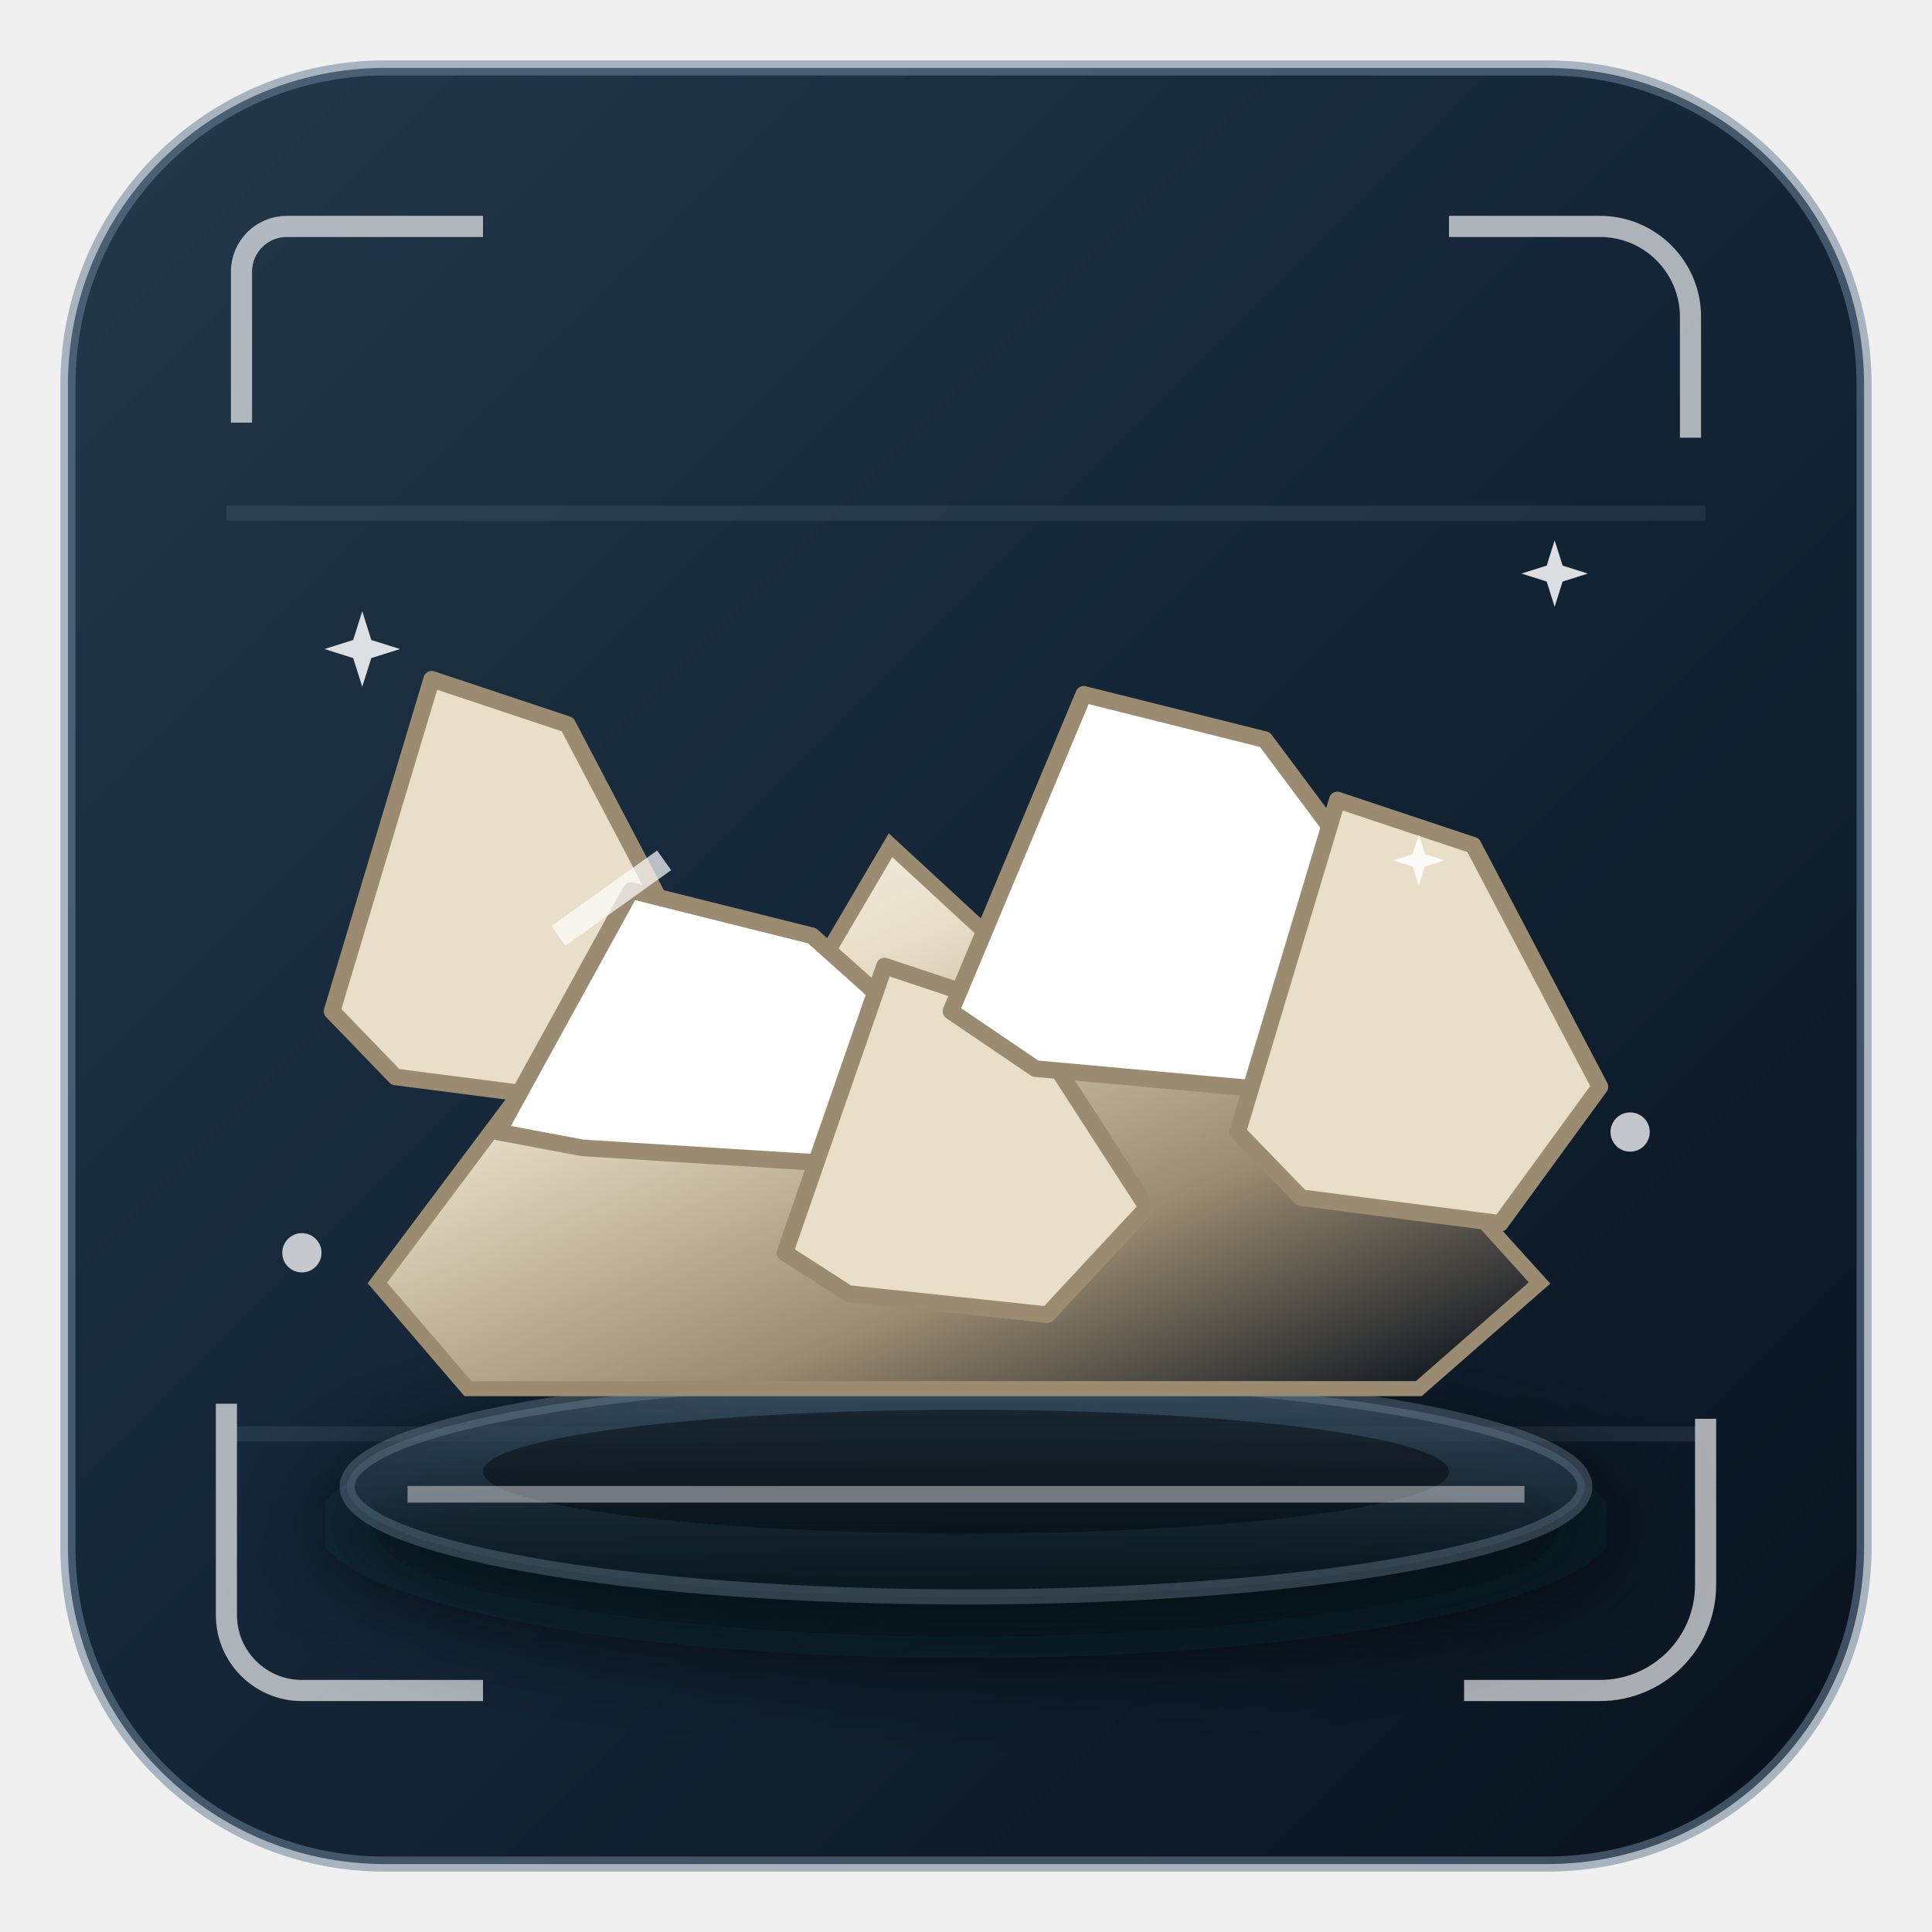
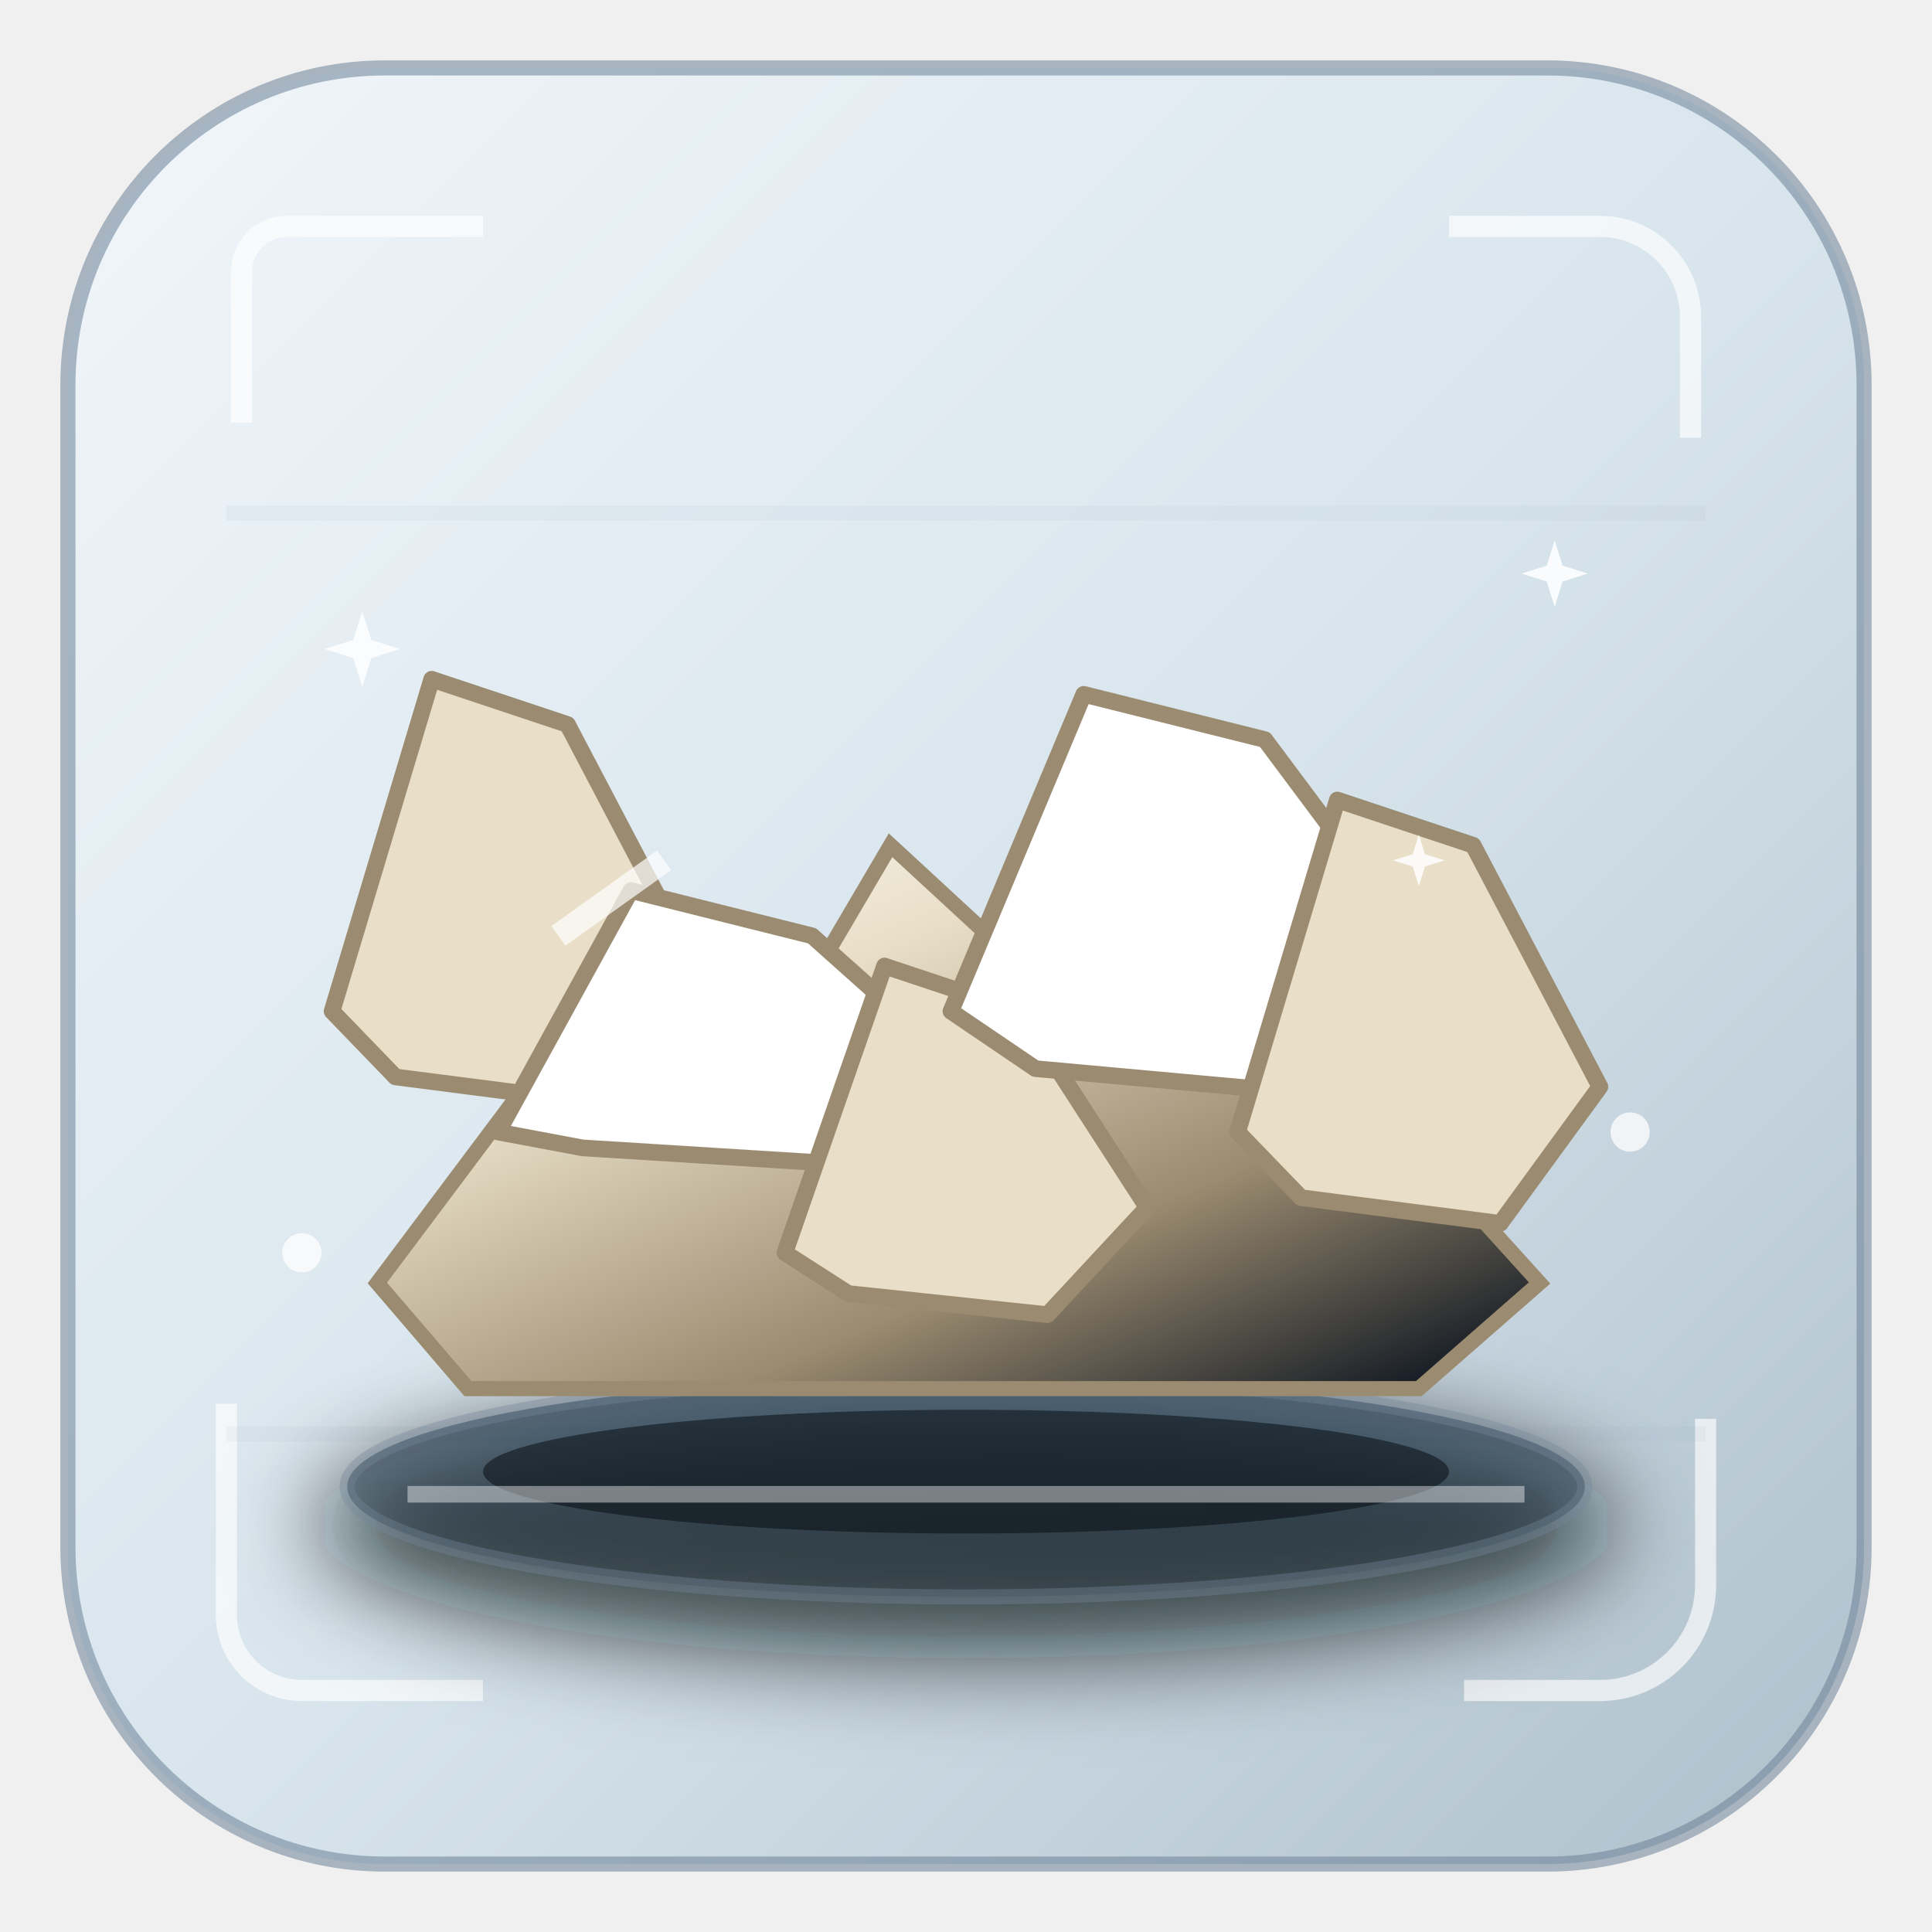
<svg xmlns="http://www.w3.org/2000/svg" width="128" height="128" viewBox="0 0 128 128" role="img" aria-labelledby="omega-gypsum-title omega-gypsum-desc" data-omega-icon-kind="resource" data-omega-icon-id="gypsum">
  <defs>
    <linearGradient id="omega-gypsum-bg" x1="0" y1="0" x2="1" y2="1">
-       <stop offset="0" stop-color="#24394c" />
-       <stop offset=".5" stop-color="#132536" />
-       <stop offset="1" stop-color="#08121d" />
+       <stop offset="0" stop-color="#f1f6fa" />
+       <stop offset=".52" stop-color="#d8e5ed" />
+       <stop offset="1" stop-color="#aebfcb" />
    </linearGradient>
    <linearGradient id="omega-gypsum-metal" x1="0" y1="0" x2=".9" y2="1">
      <stop offset="0" stop-color="#ffffff" />
      <stop offset=".32" stop-color="#e9dfc8" />
      <stop offset=".7" stop-color="#9b8b70" />
      <stop offset="1" stop-color="#141b24" />
    </linearGradient>
    <linearGradient id="omega-gypsum-top" x1="0" y1="0" x2="1" y2="1">
      <stop offset="0" stop-color="#ffffff" stop-opacity=".9" />
      <stop offset=".22" stop-color="#ffffff" />
      <stop offset="1" stop-color="#e9dfc8" />
    </linearGradient>
    <linearGradient id="omega-gypsum-side" x1="0" y1="0" x2="1" y2=".7">
      <stop offset="0" stop-color="#e9dfc8" />
      <stop offset="1" stop-color="#9b8b70" />
    </linearGradient>
    <linearGradient id="omega-gypsum-floor" x1="0" y1="0" x2="0" y2="1">
      <stop offset="0" stop-color="#41576b" stop-opacity=".85" />
      <stop offset="1" stop-color="#172534" stop-opacity=".25" />
    </linearGradient>
    <filter id="omega-gypsum-shadow" x="-40%" y="-40%" width="180%" height="200%">
      <feGaussianBlur stdDeviation="3.1" />
    </filter>
  </defs>
  <rect x="4.5" y="4.5" width="119" height="119" rx="21" fill="url(#omega-gypsum-bg)" stroke="#6b8297" stroke-opacity=".55" stroke-width="1" />
  <path d="M16 28V18a3 3 0 0 1 3-3h13M96 15h10a6 6 0 0 1 6 6v8M15 93v14a5 5 0 0 0 5 5h12M97 112h9a7 7 0 0 0 7-7V94" fill="none" stroke="#ffffff" stroke-opacity=".65" stroke-width="1.4" />
  <path d="M15 34H113M15 95H113" stroke="#a5bac8" stroke-opacity=".11" />
  <ellipse cx="64" cy="101" rx="43" ry="8.8" fill="#02070d" opacity=".7" filter="url(#omega-gypsum-shadow)" />
  <ellipse cx="64" cy="98.5" rx="41" ry="7.3" fill="url(#omega-gypsum-floor)" stroke="#75889a" stroke-opacity=".38" />
  <ellipse cx="64" cy="97.5" rx="32" ry="4.1" fill="#030a10" opacity=".52" />
  <path d="M25 85 37 69 49 73 59 56 72 68 83 64 102 85 94 92H31Z" fill="url(#omega-gypsum-metal)" stroke="#9b8b70" stroke-width="1" />
  <path d="M22 67 28.6 45 37.6 48 46 64 39.4 73.05 26.2 71.35Z" fill="#e9dfc8" stroke="#9b8b70" stroke-width="1.1" stroke-linejoin="round" />
  <path d="M33 75 41.8 59 53.8 62 65 72 56.2 77.15 38.6 76.05Z" fill="#ffffff" stroke="#9b8b70" stroke-width="1.1" stroke-linejoin="round" />
  <path d="M52 83 58.6 64 67.6 67 76 80 69.4 87.1 56.2 85.7Z" fill="#e9dfc8" stroke="#9b8b70" stroke-width="1.1" stroke-linejoin="round" />
  <path d="M63 67 71.8 46 83.8 49 95 64 86.2 72.4 68.6 70.8Z" fill="#ffffff" stroke="#9b8b70" stroke-width="1.1" stroke-linejoin="round" />
  <path d="M82 75 88.6 53 97.6 56 106 72 99.4 81.05 86.2 79.35Z" fill="#e9dfc8" stroke="#9b8b70" stroke-width="1.1" stroke-linejoin="round" />
  <path d="M37 62 44 57M76 69 82 67" stroke="#fff" stroke-opacity=".7" stroke-width="1.6" />
  <path d="M24 40.5L24.6 42.4 26.5 43 24.6 43.6 24 45.5 23.4 43.6 21.5 43 23.4 42.4Z" fill="#ffffff" opacity=".85" />
  <path d="M103 35.8L103.528 37.472 105.2 38 103.528 38.528 103 40.2 102.472 38.528 100.8 38 102.472 37.472Z" fill="#ffffff" opacity=".85" />
  <path d="M94 55.3L94.408 56.592 95.7 57 94.408 57.408 94 58.7 93.592 57.408 92.3 57 93.592 56.592Z" fill="#fff" opacity=".85" />
  <path d="M27 99H101" stroke="#ffffff" stroke-opacity=".42" stroke-width="1.1" />
  <circle cx="20" cy="83" r="1.3" fill="#ffffff" opacity=".75" />
  <circle cx="108" cy="75" r="1.3" fill="#ffffff" opacity=".75" />
</svg>
